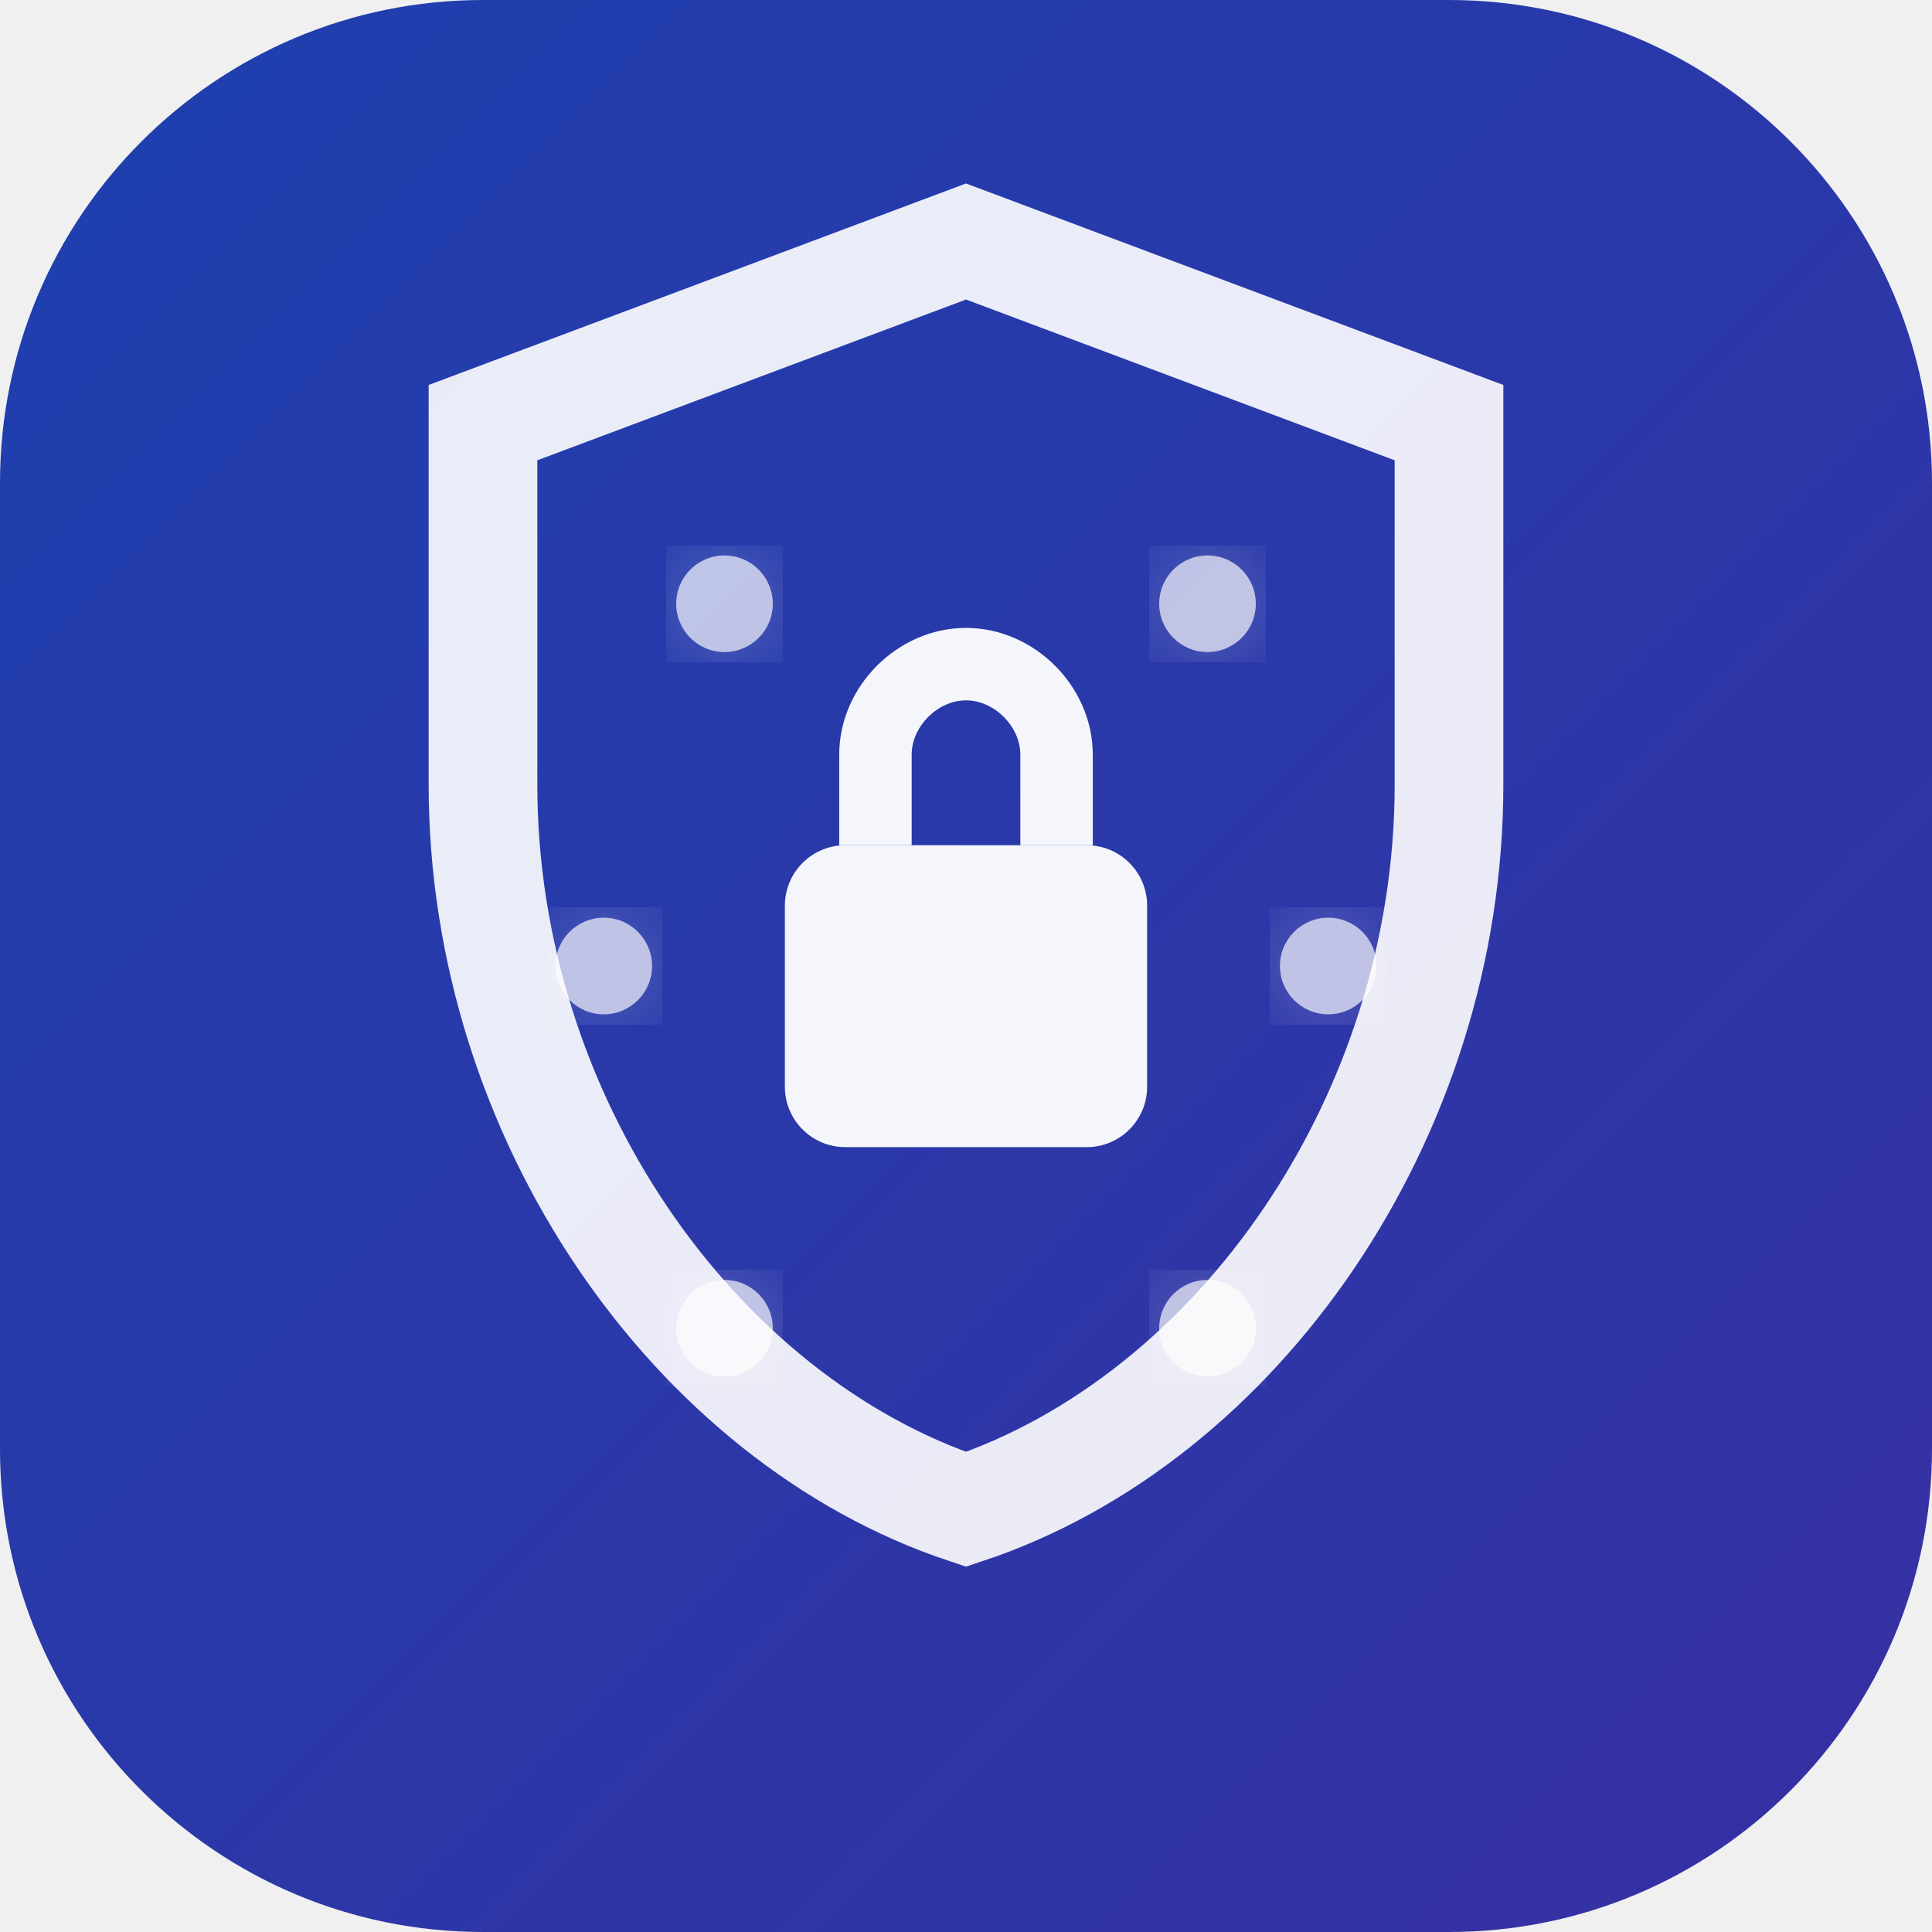
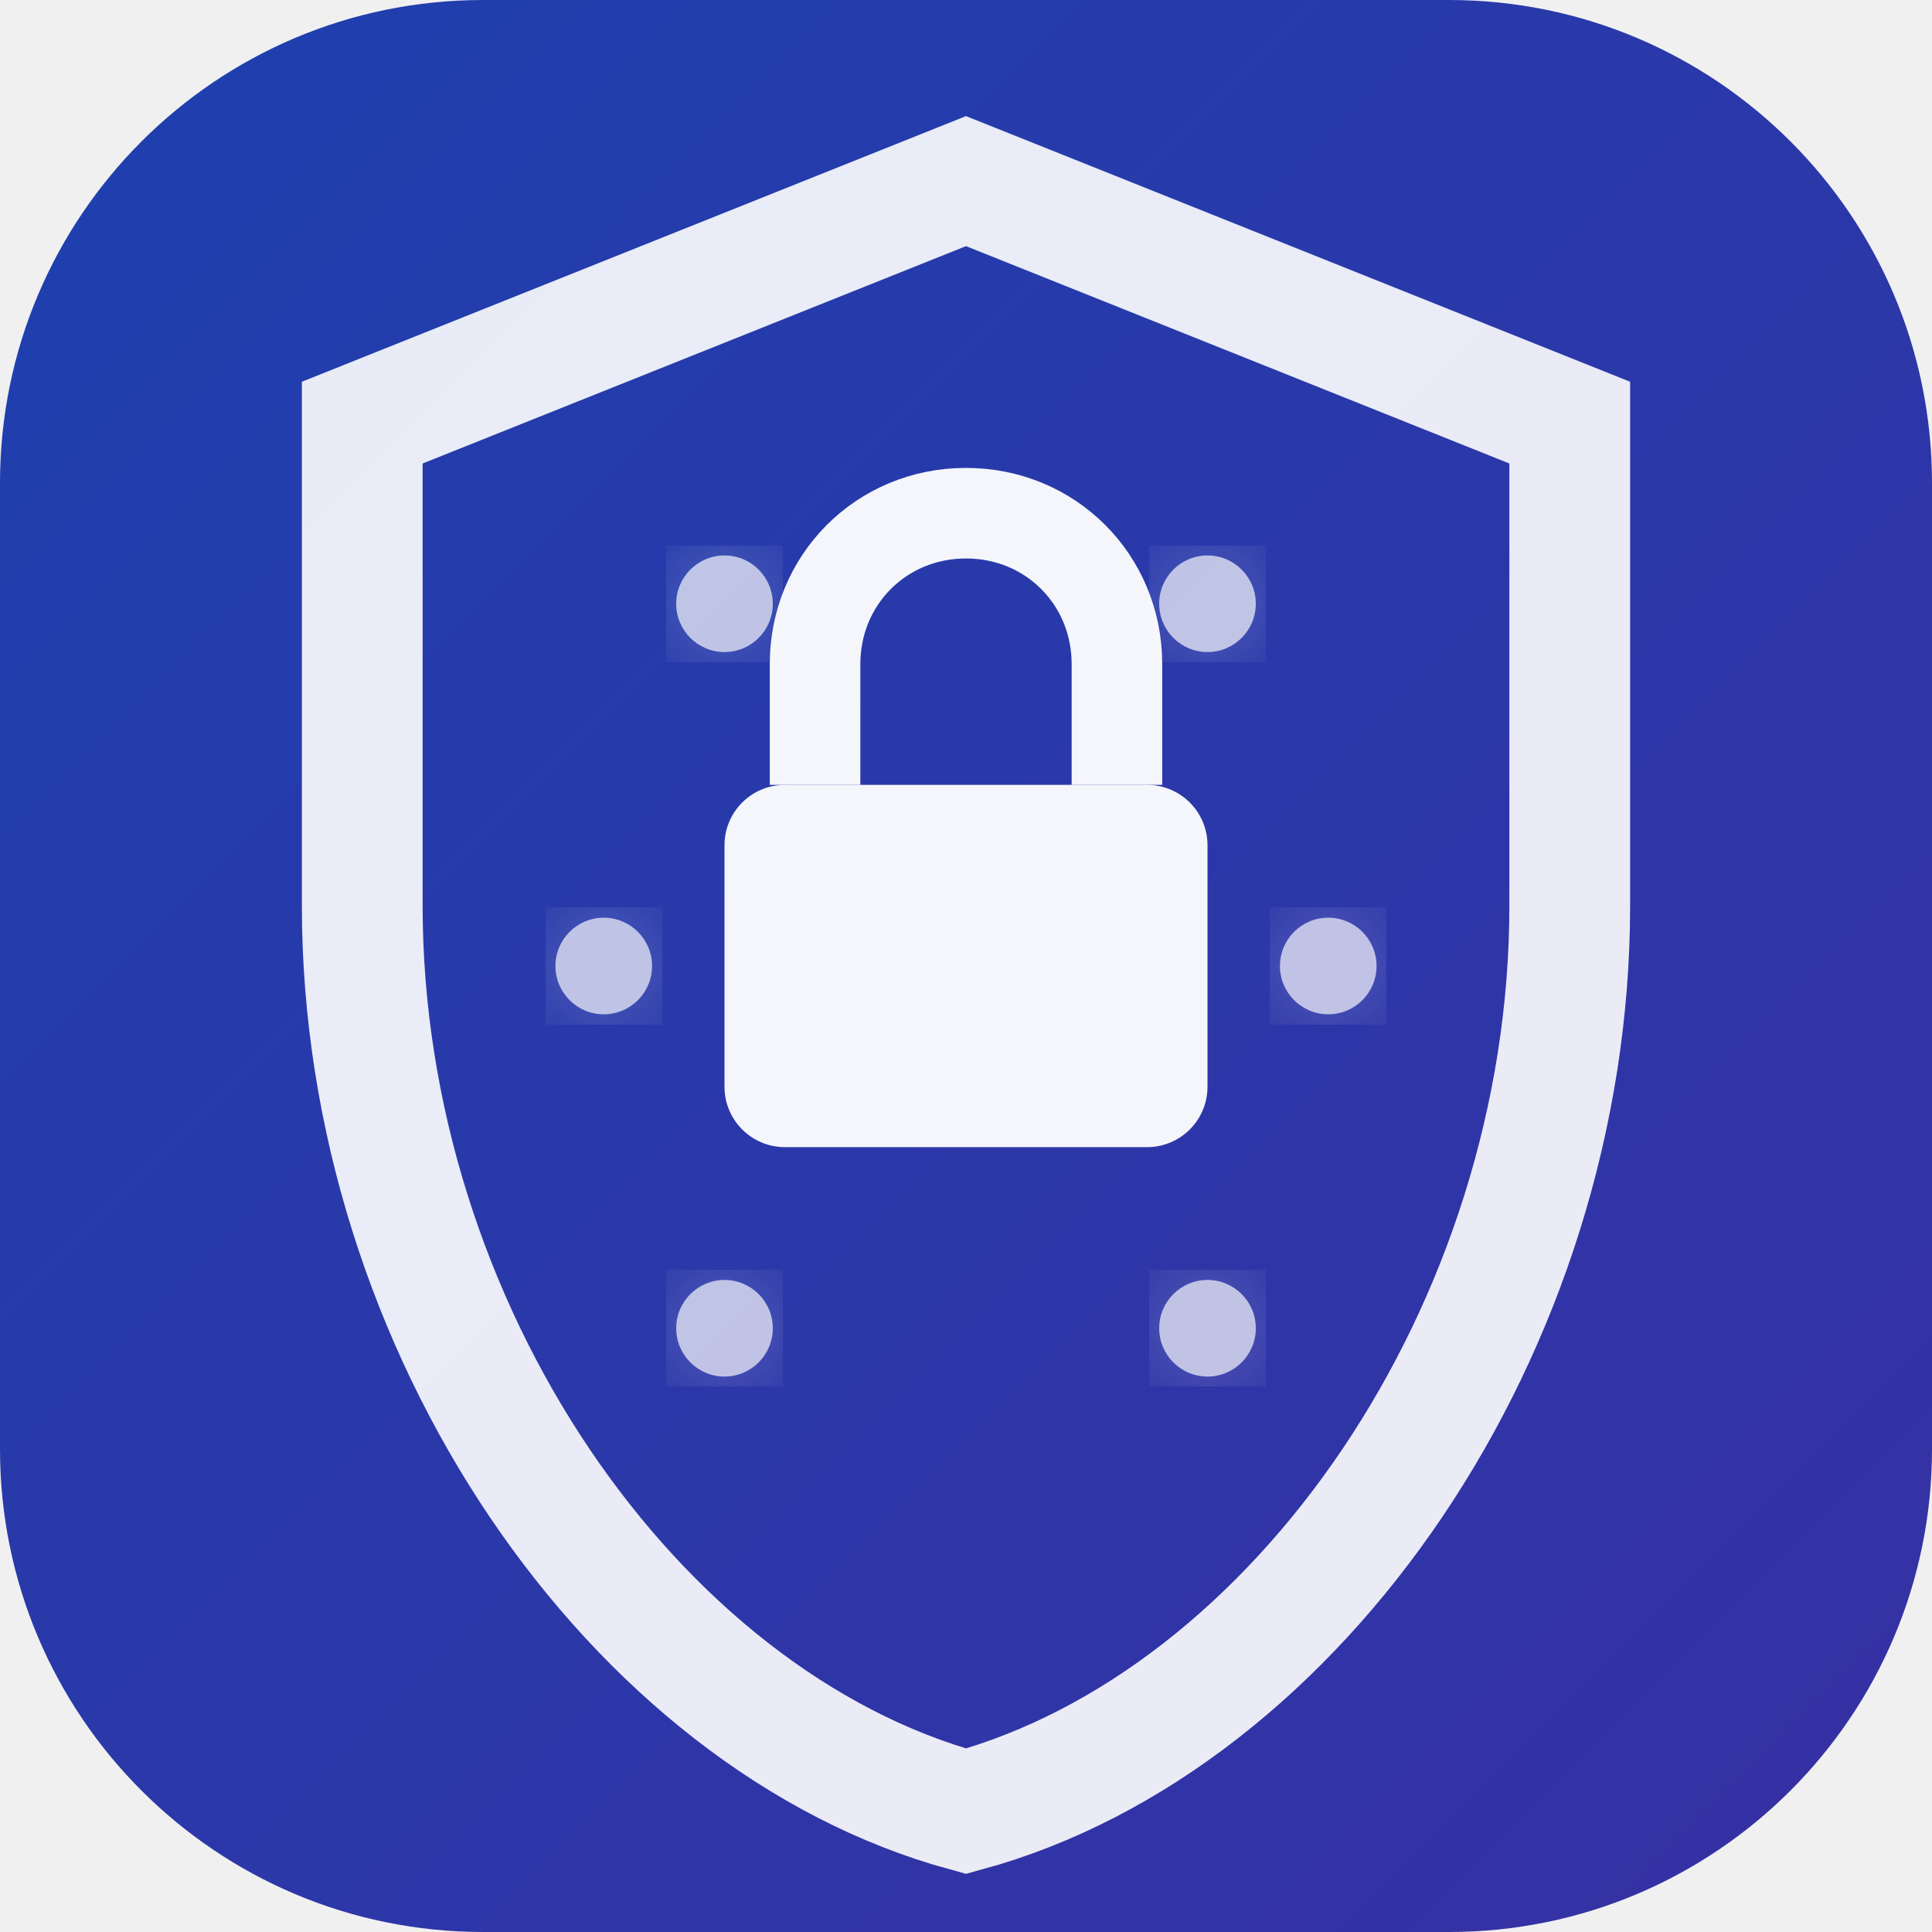
<svg xmlns="http://www.w3.org/2000/svg" width="32" height="32" viewBox="0 0 32 32" fill="none">
  <defs>
    <linearGradient id="bg" x1="0%" y1="0%" x2="100%" y2="100%">
      <stop offset="0%" style="stop-color:#1e40af" />
      <stop offset="100%" style="stop-color:#3730a3" />
    </linearGradient>
    <filter id="glow">
      <feGaussianBlur stdDeviation="1" result="coloredBlur" />
      <feMerge>
        <feMergeNode in="coloredBlur" />
        <feMergeNode in="SourceGraphic" />
      </feMerge>
    </filter>
  </defs>
  <rect width="32" height="32" rx="8" fill="url(#bg)" />
-   <path d="M16 4l8 3v6c0 5.5-3.5 10.5-8 12-4.5-1.5-8-6.5-8-12V7l8-3z" stroke="white" stroke-width="1.8" fill="none" opacity="0.9" />
-   <rect x="13" y="14" width="6" height="5" rx="1" fill="white" opacity="0.95" />
-   <path d="M14.5 14v-1.5c0-0.8 0.7-1.5 1.5-1.5s1.5 0.7 1.5 1.5V14" stroke="white" stroke-width="1.2" fill="none" opacity="0.95" />
+   <path d="M16 3l10 4v8c0 7-4.5 13.5-10 15-5.5-1.5-10-8-10-15V7l10-4z" stroke="white" stroke-width="2" fill="none" opacity="0.9" />
+   <rect x="12" y="13" width="8" height="6" rx="1" fill="white" opacity="0.95" />
+   <path d="M13.5 13v-2c0-1.4 1.1-2.5 2.5-2.5s2.5 1.1 2.5 2.5v2" stroke="white" stroke-width="1.5" fill="none" opacity="0.95" />
  <circle cx="12" cy="10" r="0.8" fill="white" opacity="0.7" filter="url(#glow)" />
  <circle cx="20" cy="10" r="0.8" fill="white" opacity="0.7" filter="url(#glow)" />
  <circle cx="10" cy="16" r="0.8" fill="white" opacity="0.7" filter="url(#glow)" />
  <circle cx="22" cy="16" r="0.8" fill="white" opacity="0.7" filter="url(#glow)" />
  <circle cx="12" cy="22" r="0.8" fill="white" opacity="0.7" filter="url(#glow)" />
  <circle cx="20" cy="22" r="0.8" fill="white" opacity="0.7" filter="url(#glow)" />
</svg>
